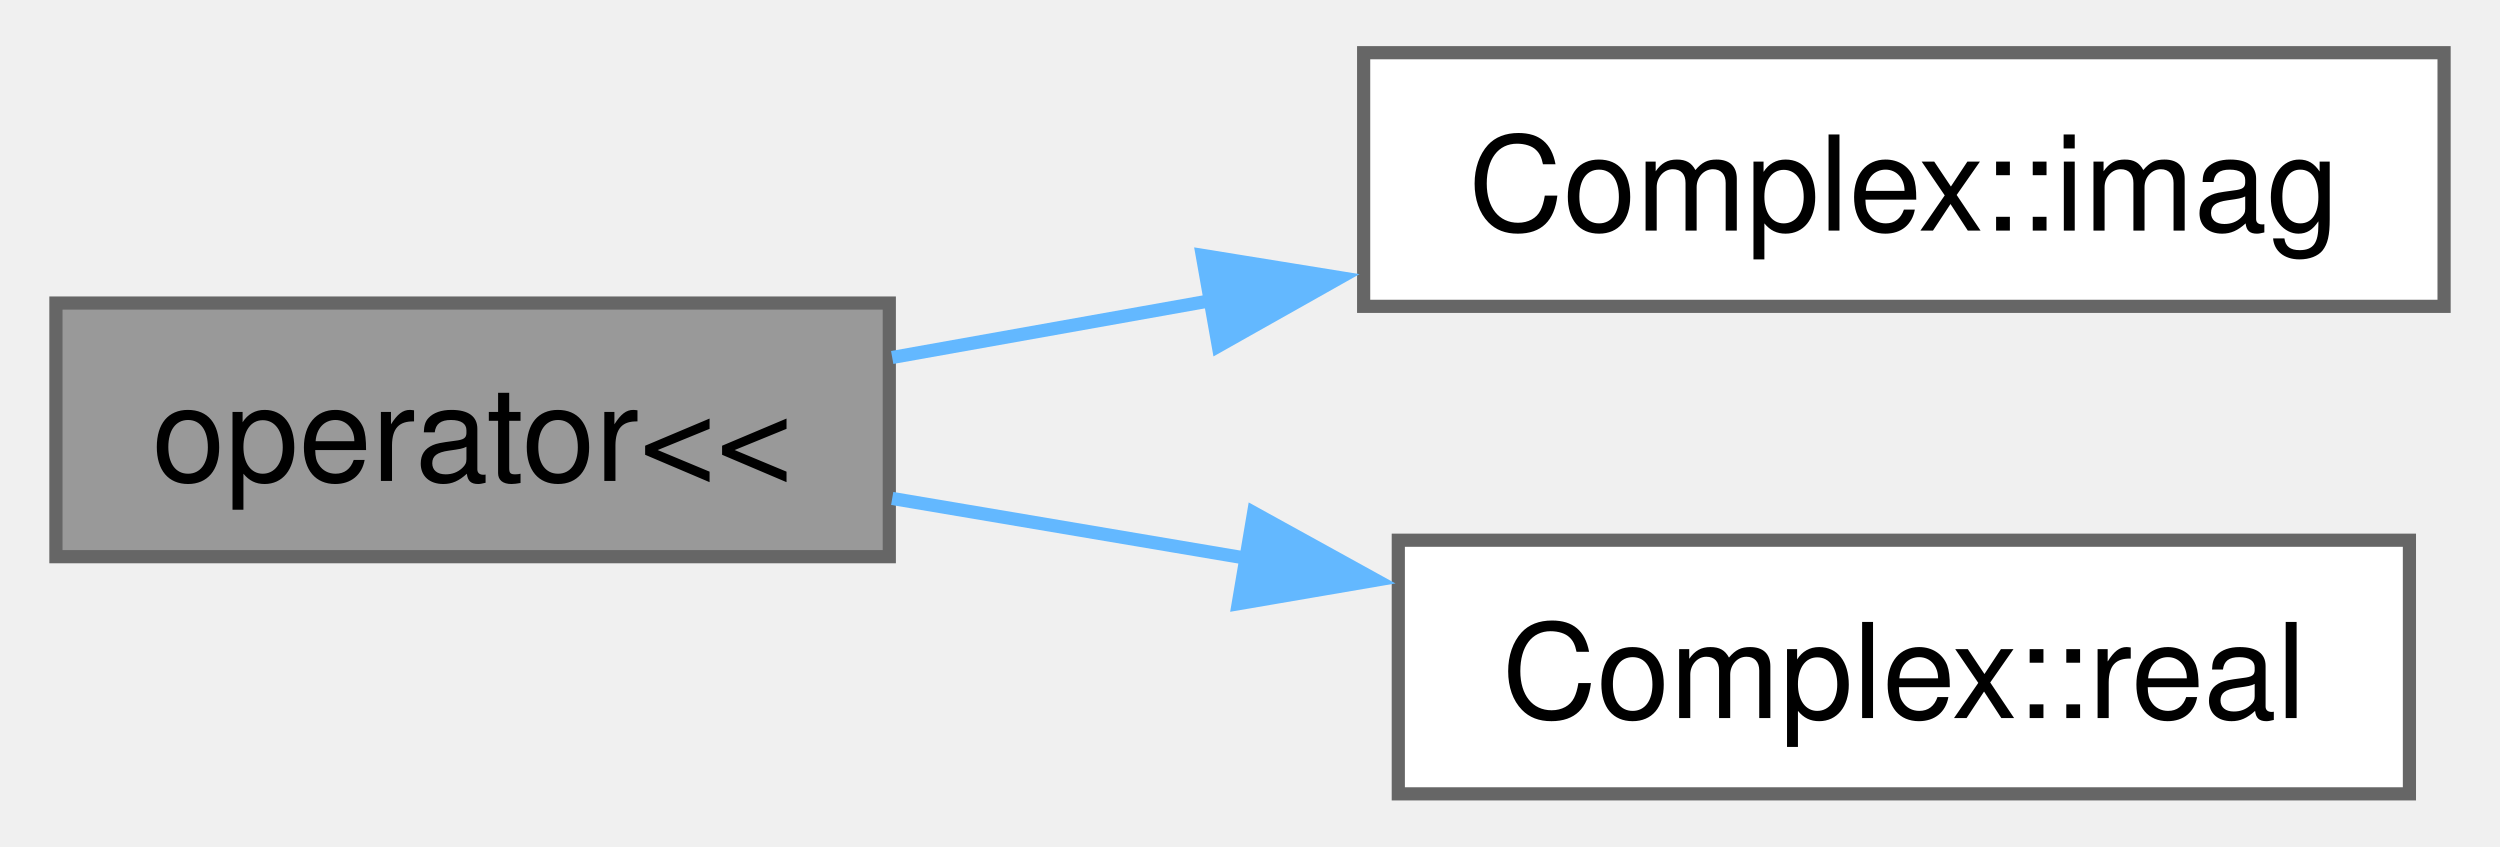
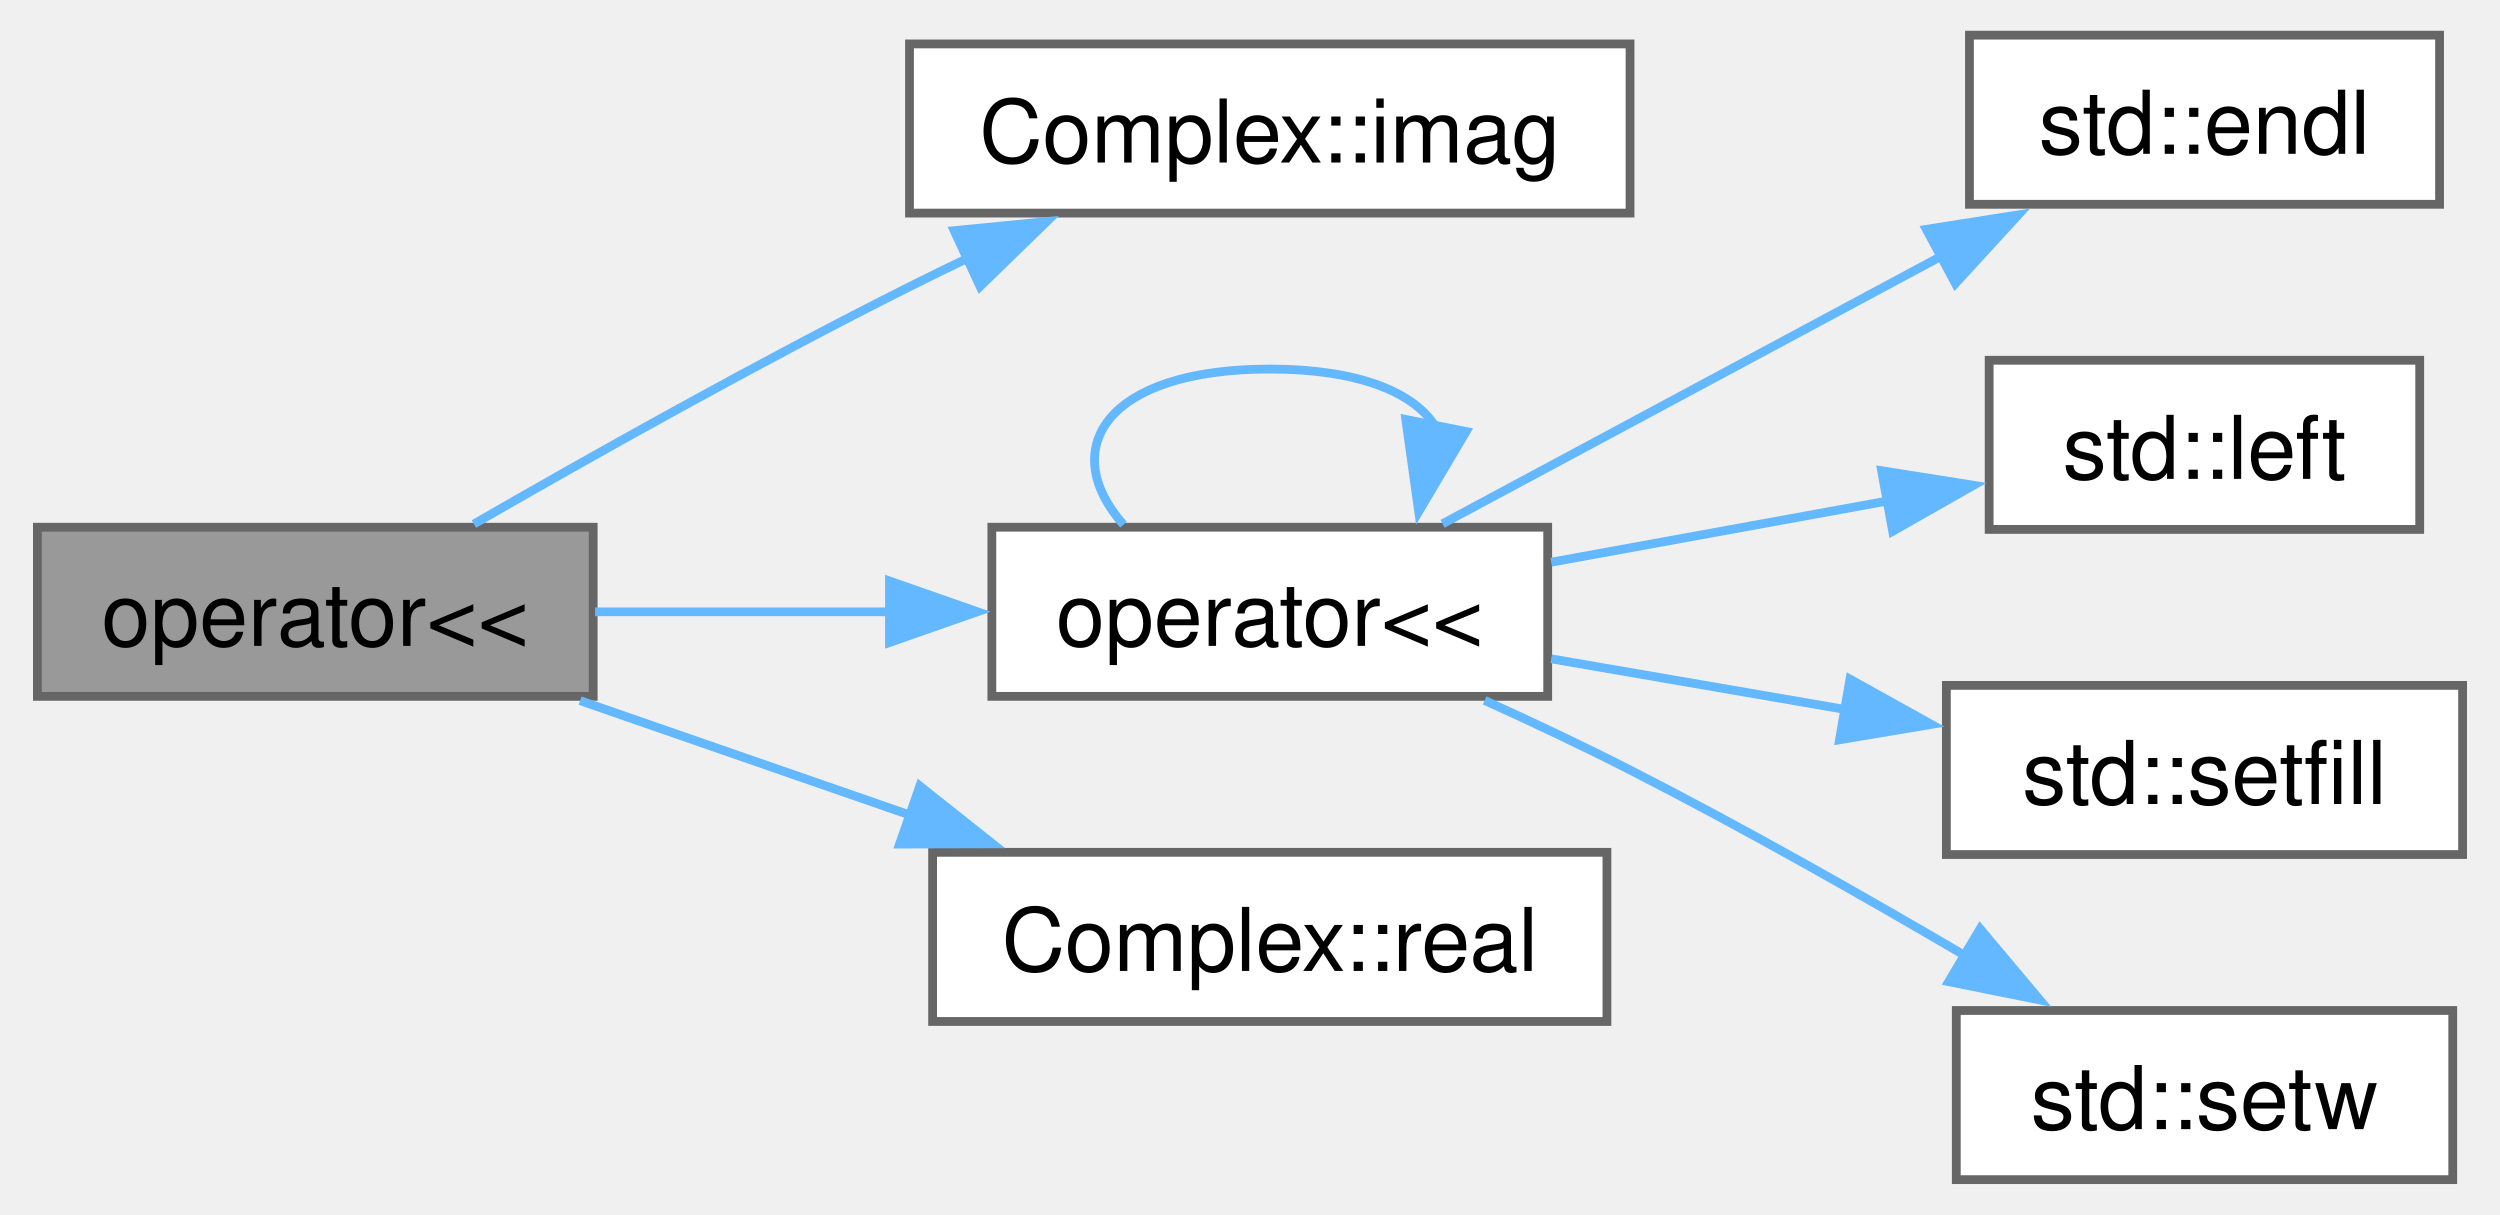
- <svg xmlns="http://www.w3.org/2000/svg" xmlns:xlink="http://www.w3.org/1999/xlink" width="189pt" height="64pt" viewBox="0.00 0.00 189.25 64.25">
-   <g id="graph0" class="graph" transform="scale(1 1) rotate(0) translate(4 60.25)">
+ <svg xmlns="http://www.w3.org/2000/svg" xmlns:xlink="http://www.w3.org/1999/xlink" width="284pt" height="138pt" viewBox="0.00 0.00 284.00 138.25">
+   <g id="graph0" class="graph" transform="scale(1 1) rotate(0) translate(4 134.25)">
    <g id="Node000001" class="node">
      <g id="a_Node000001">
        <a xlink:title="Operator overload of '&lt;&lt;' of ostream for Complex class. Overloaded insersion operator to accommodate ...">
-           <polygon fill="#999999" stroke="#666666" points="63.25,-37.25 0,-37.25 0,-18 63.25,-18 63.25,-37.25" />
-           <text text-anchor="middle" x="31.62" y="-23.75" font-family="Helvetica,sans-Serif" font-size="10.00">operator&lt;&lt;</text>
+           <polygon fill="#999999" stroke="#666666" points="63.25,-74.25 0,-74.25 0,-55 63.25,-55 63.25,-74.25" />
+           <text text-anchor="middle" x="31.62" y="-60.75" font-family="Helvetica,sans-Serif" font-size="10.00">operator&lt;&lt;</text>
        </a>
      </g>
    </g>
    <g id="Node000002" class="node">
      <g id="a_Node000002">
        <a xlink:href="../../da/d5a/class_complex.html#af8aacf982e2e6c142921bc850f6dc974" target="_top" xlink:title="Member function to get imaginary value of our complex number. Member function (getter) to access the ...">
-           <polygon fill="white" stroke="#666666" points="181.25,-56.25 99.25,-56.25 99.25,-37 181.25,-37 181.25,-56.25" />
-           <text text-anchor="middle" x="140.25" y="-42.75" font-family="Helvetica,sans-Serif" font-size="10.00">Complex::imag</text>
+           <polygon fill="white" stroke="#666666" points="181.25,-129.25 99.25,-129.25 99.25,-110 181.25,-110 181.25,-129.25" />
+           <text text-anchor="middle" x="140.25" y="-115.75" font-family="Helvetica,sans-Serif" font-size="10.00">Complex::imag</text>
        </a>
      </g>
    </g>
    <g id="edge1_Node000001_Node000002" class="edge">
      <g id="a_edge1_Node000001_Node000002">
        <a xlink:title=" ">
-           <path fill="none" stroke="#63b8ff" d="M63.47,-33.12C71.08,-34.48 79.44,-35.97 87.74,-37.45" />
-           <polygon fill="#63b8ff" stroke="#63b8ff" points="87,-40.87 97.45,-39.18 88.22,-33.98 87,-40.87" />
+           <path fill="none" stroke="#63b8ff" d="M49.67,-74.61C63,-82.3 82.1,-93.02 99.25,-101.62 101.38,-102.69 103.58,-103.77 105.81,-104.83" />
+           <polygon fill="#63b8ff" stroke="#63b8ff" points="104.33,-108 114.88,-109.04 107.28,-101.65 104.33,-108" />
        </a>
      </g>
    </g>
    <g id="Node000003" class="node">
      <g id="a_Node000003">
-         <a xlink:href="../../da/d5a/class_complex.html#a312e4b19146128408fb06e0150b0faf6" target="_top" xlink:title="Member function to get real value of our complex number. Member function (getter) to access the class...">
-           <polygon fill="white" stroke="#666666" points="178.62,-19.25 101.88,-19.25 101.88,0 178.62,0 178.62,-19.25" />
-           <text text-anchor="middle" x="140.25" y="-5.75" font-family="Helvetica,sans-Serif" font-size="10.00">Complex::real</text>
+         <a xlink:href="../../dc/d38/ordinary__least__squares__regressor_8cpp.html#a7075a0fccad9b2d79be0275bfe8948d4" target="_top" xlink:title=" ">
+           <polygon fill="white" stroke="#666666" points="171.88,-74.25 108.62,-74.25 108.62,-55 171.88,-55 171.88,-74.25" />
+           <text text-anchor="middle" x="140.25" y="-60.75" font-family="Helvetica,sans-Serif" font-size="10.00">operator&lt;&lt;</text>
        </a>
      </g>
    </g>
    <g id="edge2_Node000001_Node000003" class="edge">
      <g id="a_edge2_Node000001_Node000003">
        <a xlink:title=" ">
-           <path fill="none" stroke="#63b8ff" d="M63.47,-22.42C71.95,-20.99 81.36,-19.4 90.59,-17.84" />
-           <polygon fill="#63b8ff" stroke="#63b8ff" points="90.9,-21.34 100.18,-16.22 89.73,-14.43 90.9,-21.34" />
+           <path fill="none" stroke="#63b8ff" d="M63.47,-64.62C73.96,-64.62 85.89,-64.62 97.12,-64.62" />
+           <polygon fill="#63b8ff" stroke="#63b8ff" points="96.97,-68.13 106.97,-64.63 96.97,-61.13 96.97,-68.13" />
+         </a>
+       </g>
+     </g>
+     <g id="Node000008" class="node">
+       <g id="a_Node000008">
+         <a xlink:href="../../da/d5a/class_complex.html#a312e4b19146128408fb06e0150b0faf6" target="_top" xlink:title="Member function to get real value of our complex number. Member function (getter) to access the class...">
+           <polygon fill="white" stroke="#666666" points="178.62,-37.25 101.88,-37.25 101.88,-18 178.62,-18 178.62,-37.25" />
+           <text text-anchor="middle" x="140.25" y="-23.75" font-family="Helvetica,sans-Serif" font-size="10.00">Complex::real</text>
+         </a>
+       </g>
+     </g>
+     <g id="edge8_Node000001_Node000008" class="edge">
+       <g id="a_edge8_Node000001_Node000008">
+         <a xlink:title=" ">
+           <path fill="none" stroke="#63b8ff" d="M61.76,-54.51C73.4,-50.48 86.98,-45.76 99.5,-41.42" />
+           <polygon fill="#63b8ff" stroke="#63b8ff" points="100.42,-44.8 108.72,-38.22 98.12,-38.19 100.42,-44.8" />
+         </a>
+       </g>
+     </g>
+     <g id="edge5_Node000003_Node000003" class="edge">
+       <g id="a_edge5_Node000003_Node000003">
+         <a xlink:title=" ">
+           <path fill="none" stroke="#63b8ff" d="M123.6,-74.54C116,-83.15 121.55,-92.25 140.25,-92.25 150.48,-92.25 156.77,-89.53 159.13,-85.65" />
+           <polygon fill="#63b8ff" stroke="#63b8ff" points="162.6,-85.14 157.2,-76.02 155.73,-86.51 162.6,-85.14" />
+         </a>
+       </g>
+     </g>
+     <g id="Node000004" class="node">
+       <g id="a_Node000004">
+         <a target="_blank" xlink:href="http://en.cppreference.com/w/cpp/io/manip/endl.html#" xlink:title=" ">
+           <polygon fill="white" stroke="#666666" points="273.38,-130.25 219.88,-130.25 219.88,-111 273.38,-111 273.38,-130.25" />
+           <text text-anchor="middle" x="246.62" y="-116.75" font-family="Helvetica,sans-Serif" font-size="10.00">std::endl</text>
+         </a>
+       </g>
+     </g>
+     <g id="edge3_Node000003_Node000004" class="edge">
+       <g id="a_edge3_Node000003_Node000004">
+         <a xlink:title=" ">
+           <path fill="none" stroke="#63b8ff" d="M159.91,-74.64C175.69,-83.1 198.57,-95.38 216.72,-105.12" />
+           <polygon fill="#63b8ff" stroke="#63b8ff" points="214.97,-108.15 225.44,-109.8 218.28,-101.98 214.97,-108.15" />
+         </a>
+       </g>
+     </g>
+     <g id="Node000005" class="node">
+       <g id="a_Node000005">
+         <a target="_blank" xlink:href="http://en.cppreference.com/w/cpp/io/manip/left.html#" xlink:title=" ">
+           <polygon fill="white" stroke="#666666" points="271.12,-93.25 222.12,-93.25 222.12,-74 271.12,-74 271.12,-93.25" />
+           <text text-anchor="middle" x="246.62" y="-79.75" font-family="Helvetica,sans-Serif" font-size="10.00">std::left</text>
+         </a>
+       </g>
+     </g>
+     <g id="edge4_Node000003_Node000005" class="edge">
+       <g id="a_edge4_Node000003_Node000005">
+         <a xlink:title=" ">
+           <path fill="none" stroke="#63b8ff" d="M172.28,-70.27C184.31,-72.46 198.13,-74.98 210.51,-77.23" />
+           <polygon fill="#63b8ff" stroke="#63b8ff" points="209.88,-80.68 220.35,-79.02 211.14,-73.79 209.88,-80.68" />
+         </a>
+       </g>
+     </g>
+     <g id="Node000006" class="node">
+       <g id="a_Node000006">
+         <a target="_blank" xlink:href="http://en.cppreference.com/w/cpp/io/manip/setfill.html#" xlink:title=" ">
+           <polygon fill="white" stroke="#666666" points="276,-56.25 217.25,-56.25 217.25,-37 276,-37 276,-56.25" />
+           <text text-anchor="middle" x="246.62" y="-42.75" font-family="Helvetica,sans-Serif" font-size="10.00">std::setfill</text>
+         </a>
+       </g>
+     </g>
+     <g id="edge6_Node000003_Node000006" class="edge">
+       <g id="a_edge6_Node000003_Node000006">
+         <a xlink:title=" ">
+           <path fill="none" stroke="#63b8ff" d="M172.28,-59.27C182.81,-57.46 194.72,-55.4 205.83,-53.49" />
+           <polygon fill="#63b8ff" stroke="#63b8ff" points="206.28,-56.96 215.54,-51.81 205.09,-50.06 206.28,-56.96" />
+         </a>
+       </g>
+     </g>
+     <g id="Node000007" class="node">
+       <g id="a_Node000007">
+         <a target="_blank" xlink:href="http://en.cppreference.com/w/cpp/io/manip/setw.html#" xlink:title=" ">
+           <polygon fill="white" stroke="#666666" points="274.88,-19.25 218.38,-19.25 218.38,0 274.88,0 274.88,-19.25" />
+           <text text-anchor="middle" x="246.62" y="-5.75" font-family="Helvetica,sans-Serif" font-size="10.00">std::setw</text>
+         </a>
+       </g>
+     </g>
+     <g id="edge7_Node000003_Node000007" class="edge">
+       <g id="a_edge7_Node000003_Node000007">
+         <a xlink:title=" ">
+           <path fill="none" stroke="#63b8ff" d="M164.7,-54.54C170.18,-52.05 175.96,-49.33 181.25,-46.62 193.99,-40.12 207.79,-32.29 219.33,-25.52" />
+           <polygon fill="#63b8ff" stroke="#63b8ff" points="221.09,-28.55 227.9,-20.44 217.51,-22.53 221.09,-28.55" />
        </a>
      </g>
    </g>
  </g>
</svg>
